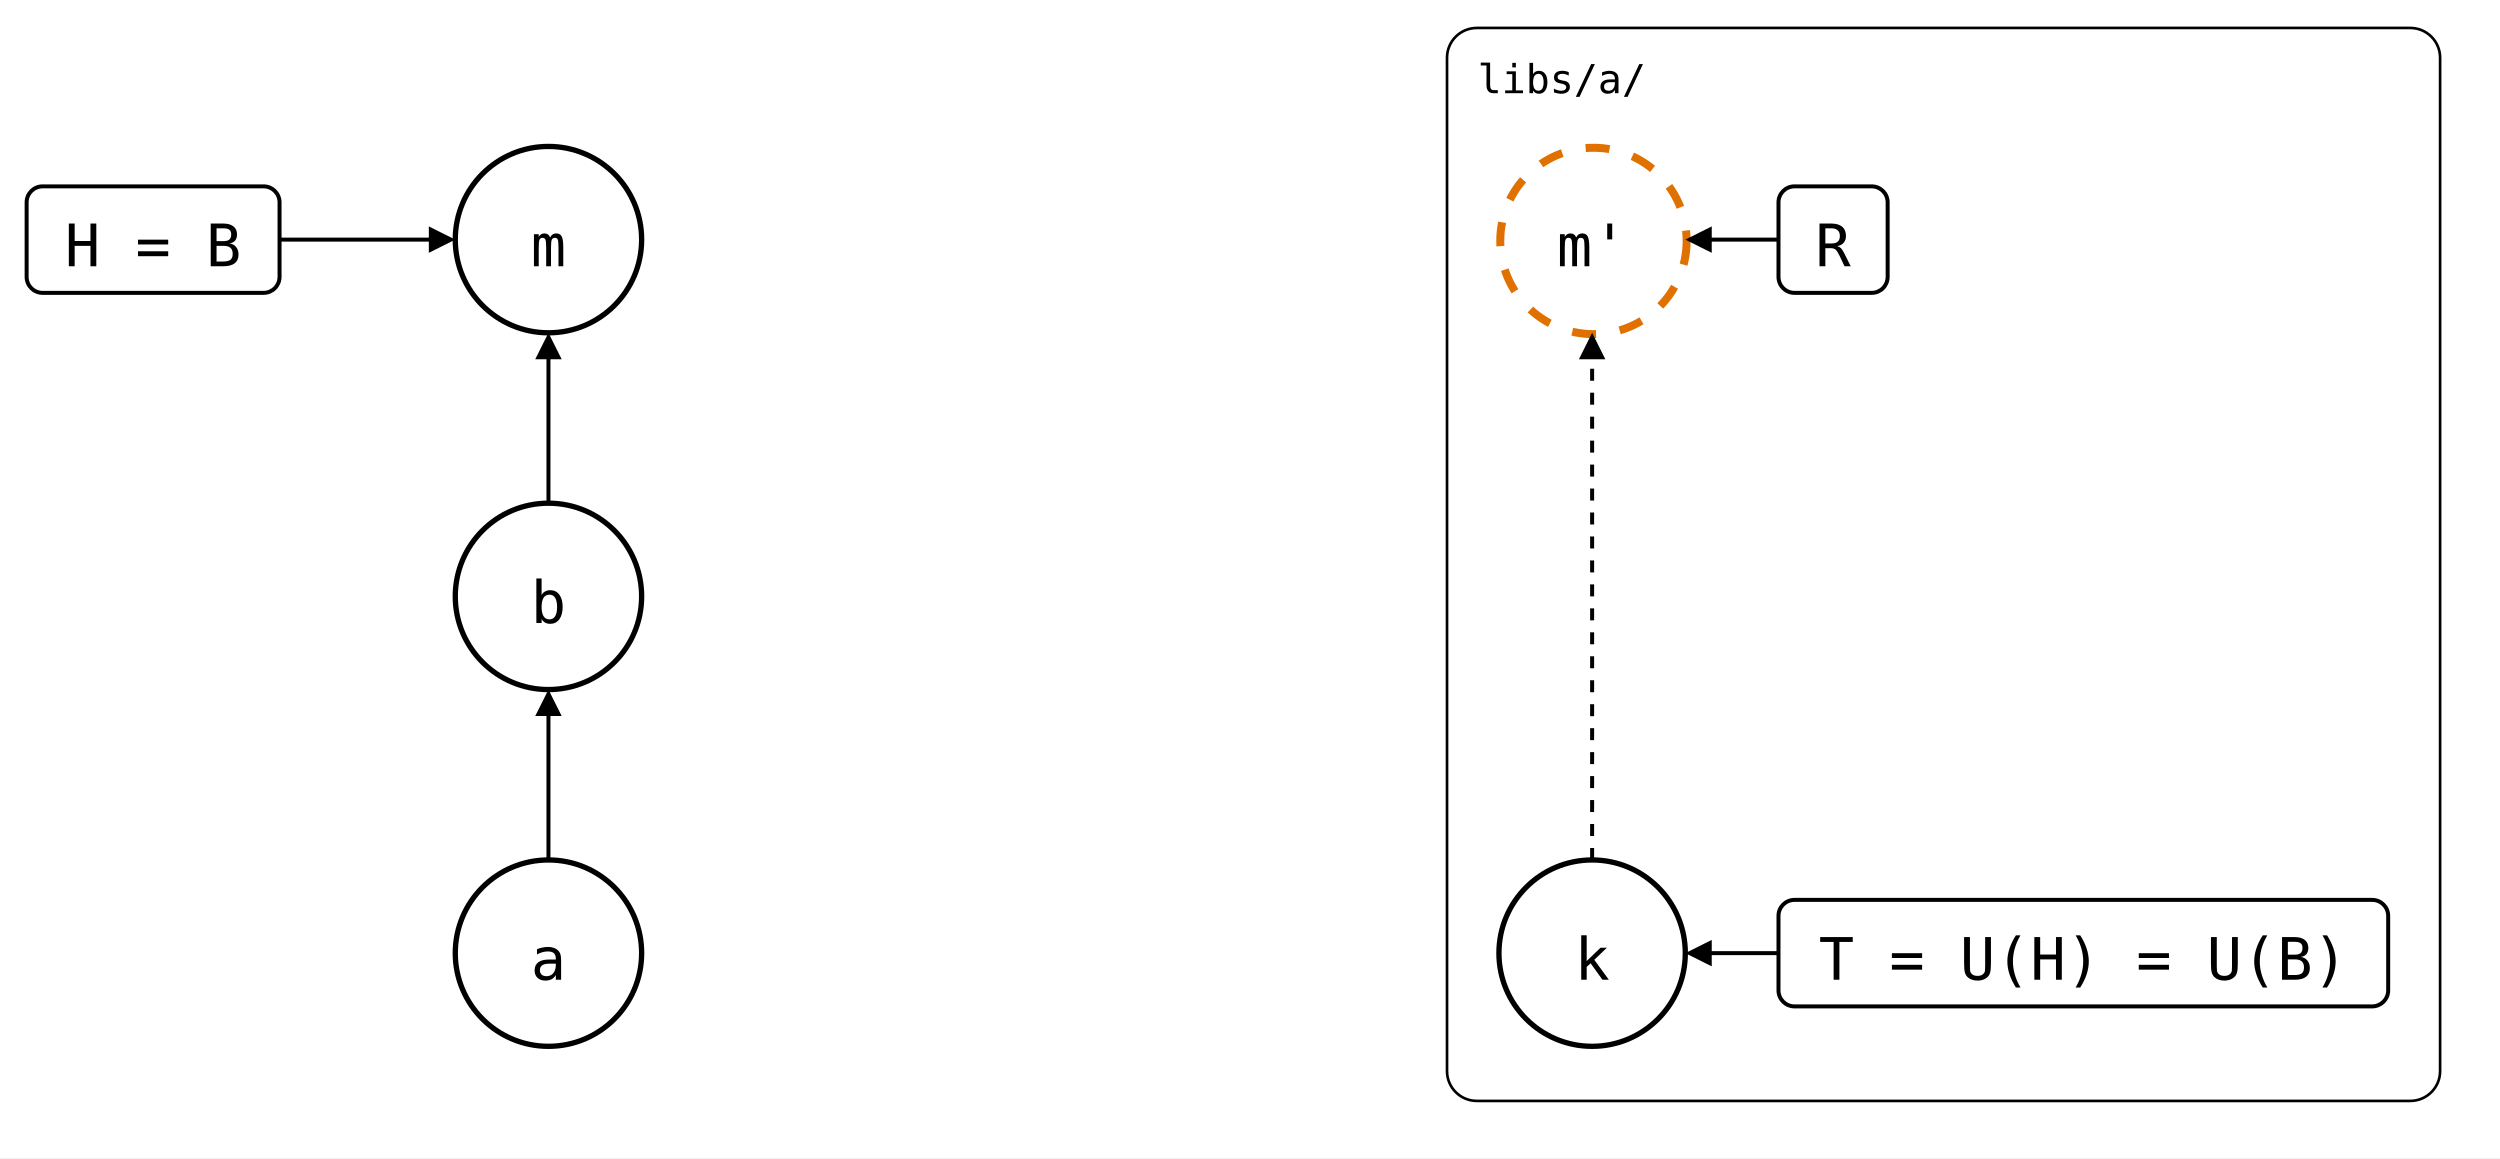
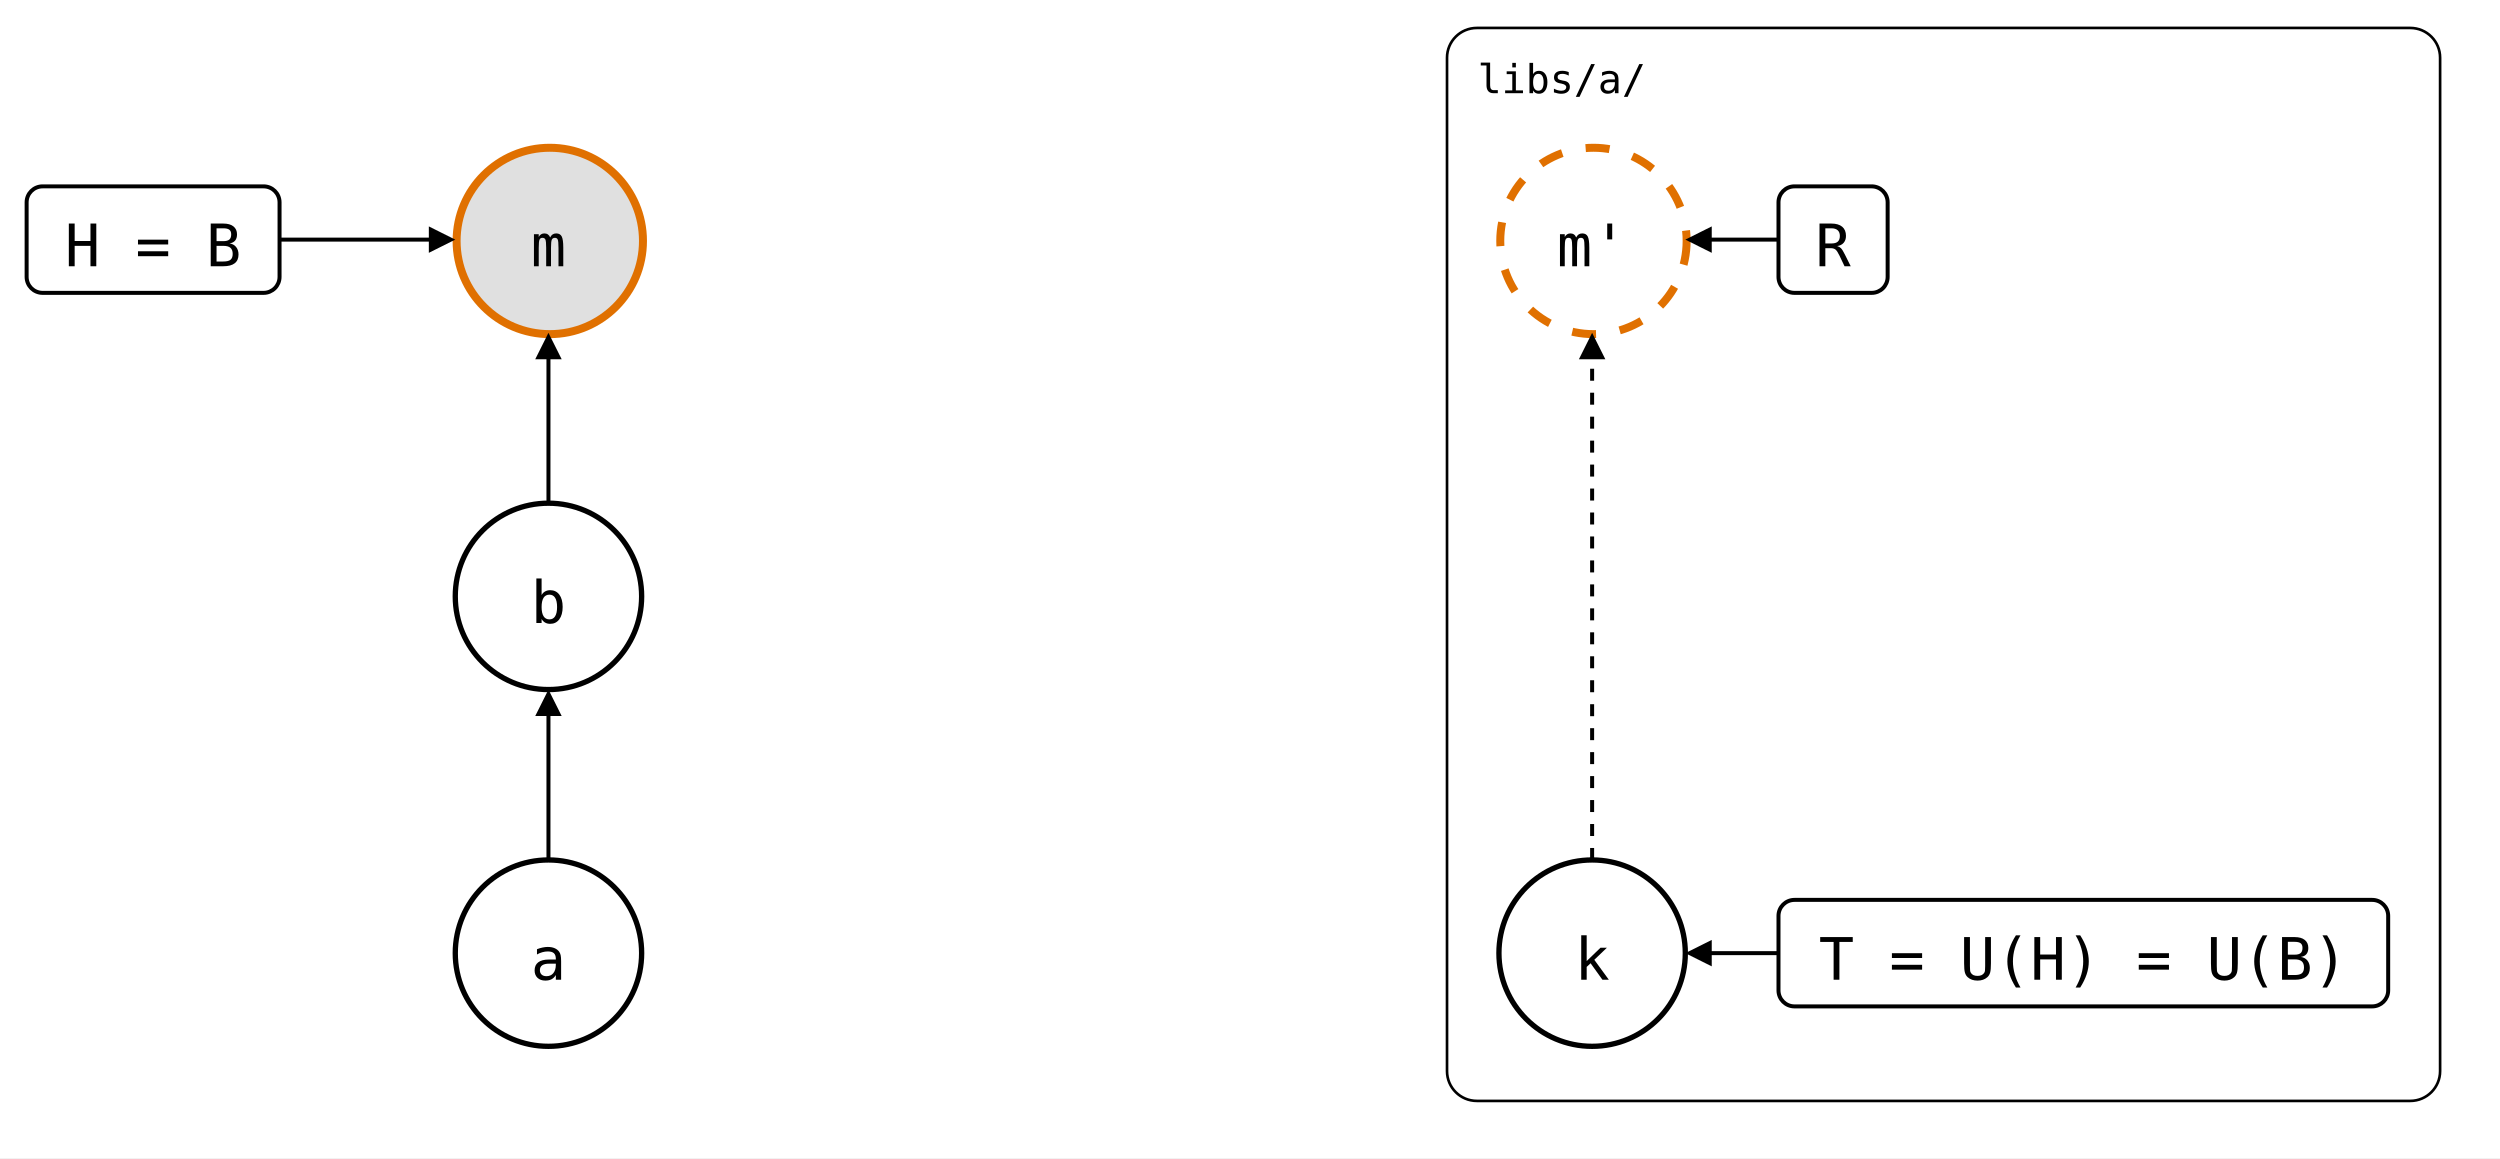
- <svg xmlns="http://www.w3.org/2000/svg" style="background: #ffffff; background-color: light-dark(#ffffff, #121212); color-scheme: light dark;" version="1.1" width="939px" height="435px" viewBox="0 0 939 435" id="ge-svg-3A6baZWi6lutWTVx73gN" content="&lt;mxfile host=&quot;Electron&quot;&gt;&#10;  &lt;diagram name=&quot;moved-with-unpushed-commits&quot; id=&quot;moved-with-unpushed-commits&quot;&gt;&#10;    &lt;mxGraphModel grid=&quot;0&quot; gridSize=&quot;10&quot; guides=&quot;1&quot; tooltips=&quot;1&quot; connect=&quot;1&quot; arrows=&quot;1&quot; fold=&quot;0&quot; page=&quot;0&quot; pageScale=&quot;1&quot; pageWidth=&quot;850&quot; pageHeight=&quot;1100&quot; background=&quot;#ffffff&quot; math=&quot;0&quot; shadow=&quot;0&quot;&gt;&#10;      &lt;root&gt;&#10;        &lt;mxCell id=&quot;0&quot; /&gt;&#10;        &lt;mxCell id=&quot;1&quot; parent=&quot;0&quot; /&gt;&#10;        &lt;mxCell id=&quot;lane0&quot; parent=&quot;1&quot; style=&quot;rounded=1;arcSize=3;fillColor=none;strokeWidth=1;fontSize=15;verticalAlign=top;align=left;spacingLeft=10;spacingTop=4;fontFamily=Roboto Mono,monospace;&quot; value=&quot;libs/a/&quot; vertex=&quot;1&quot;&gt;&#10;          &lt;mxGeometry height=&quot;403&quot; width=&quot;373&quot; x=&quot;601&quot; y=&quot;29&quot; as=&quot;geometry&quot; /&gt;&#10;        &lt;/mxCell&gt;&#10;        &lt;mxCell id=&quot;a&quot; parent=&quot;1&quot; style=&quot;ellipse;aspect=fixed;strokeWidth=2;fontSize=22;fontFamily=Roboto Mono,monospace;&quot; value=&quot;a&quot; vertex=&quot;1&quot;&gt;&#10;          &lt;mxGeometry height=&quot;70&quot; width=&quot;70&quot; x=&quot;229&quot; y=&quot;342&quot; as=&quot;geometry&quot; /&gt;&#10;        &lt;/mxCell&gt;&#10;        &lt;mxCell id=&quot;b&quot; parent=&quot;1&quot; style=&quot;ellipse;aspect=fixed;strokeWidth=2;fontSize=22;fontFamily=Roboto Mono,monospace;&quot; value=&quot;b&quot; vertex=&quot;1&quot;&gt;&#10;          &lt;mxGeometry height=&quot;70&quot; width=&quot;70&quot; x=&quot;229&quot; y=&quot;208&quot; as=&quot;geometry&quot; /&gt;&#10;        &lt;/mxCell&gt;&#10;        &lt;mxCell id=&quot;m&quot; parent=&quot;1&quot; style=&quot;ellipse;aspect=fixed;strokeWidth=2;fontSize=22;fontFamily=Roboto Mono,monospace;&quot; value=&quot;m&quot; vertex=&quot;1&quot;&gt;&#10;          &lt;mxGeometry height=&quot;70&quot; width=&quot;70&quot; x=&quot;229&quot; y=&quot;74&quot; as=&quot;geometry&quot; /&gt;&#10;        &lt;/mxCell&gt;&#10;        &lt;mxCell id=&quot;k&quot; parent=&quot;1&quot; style=&quot;ellipse;aspect=fixed;strokeWidth=2;fontSize=22;fontFamily=Roboto Mono,monospace;&quot; value=&quot;k&quot; vertex=&quot;1&quot;&gt;&#10;          &lt;mxGeometry height=&quot;70&quot; width=&quot;70&quot; x=&quot;621&quot; y=&quot;342&quot; as=&quot;geometry&quot; /&gt;&#10;        &lt;/mxCell&gt;&#10;        &lt;mxCell id=&quot;m_&quot; parent=&quot;1&quot; style=&quot;ellipse;aspect=fixed;fontSize=22;fontFamily=Roboto Mono,monospace;dashed=1;strokeColor=#E07000;strokeWidth=3;&quot; value=&quot;m&amp;#39;&quot; vertex=&quot;1&quot;&gt;&#10;          &lt;mxGeometry height=&quot;70&quot; width=&quot;70&quot; x=&quot;621&quot; y=&quot;74&quot; as=&quot;geometry&quot; /&gt;&#10;        &lt;/mxCell&gt;&#10;        &lt;mxCell id=&quot;box0&quot; parent=&quot;1&quot; style=&quot;rounded=1;strokeWidth=1.5;fontSize=22;fontFamily=Roboto Mono,monospace;&quot; value=&quot;H = B&quot; vertex=&quot;1&quot;&gt;&#10;          &lt;mxGeometry height=&quot;40&quot; width=&quot;95&quot; x=&quot;68&quot; y=&quot;89&quot; as=&quot;geometry&quot; /&gt;&#10;        &lt;/mxCell&gt;&#10;        &lt;mxCell id=&quot;e0&quot; edge=&quot;1&quot; parent=&quot;1&quot; source=&quot;box0&quot; style=&quot;endArrow=block;endFill=1;html=1;strokeWidth=1.5;rounded=0;&quot; target=&quot;m&quot;&gt;&#10;          &lt;mxGeometry relative=&quot;1&quot; as=&quot;geometry&quot; /&gt;&#10;        &lt;/mxCell&gt;&#10;        &lt;mxCell id=&quot;box1&quot; parent=&quot;1&quot; style=&quot;rounded=1;strokeWidth=1.5;fontSize=22;fontFamily=Roboto Mono,monospace;&quot; value=&quot;T = U(H) = U(B)&quot; vertex=&quot;1&quot;&gt;&#10;          &lt;mxGeometry height=&quot;40&quot; width=&quot;229&quot; x=&quot;726&quot; y=&quot;357&quot; as=&quot;geometry&quot; /&gt;&#10;        &lt;/mxCell&gt;&#10;        &lt;mxCell id=&quot;e1&quot; edge=&quot;1&quot; parent=&quot;1&quot; source=&quot;box1&quot; style=&quot;endArrow=block;endFill=1;html=1;strokeWidth=1.5;rounded=0;&quot; target=&quot;k&quot;&gt;&#10;          &lt;mxGeometry relative=&quot;1&quot; as=&quot;geometry&quot; /&gt;&#10;        &lt;/mxCell&gt;&#10;        &lt;mxCell id=&quot;box2&quot; parent=&quot;1&quot; style=&quot;rounded=1;strokeWidth=1.5;fontSize=22;fontFamily=Roboto Mono,monospace;&quot; value=&quot;R&quot; vertex=&quot;1&quot;&gt;&#10;          &lt;mxGeometry height=&quot;40&quot; width=&quot;41&quot; x=&quot;726&quot; y=&quot;89&quot; as=&quot;geometry&quot; /&gt;&#10;        &lt;/mxCell&gt;&#10;        &lt;mxCell id=&quot;e2&quot; edge=&quot;1&quot; parent=&quot;1&quot; source=&quot;box2&quot; style=&quot;endArrow=block;endFill=1;html=1;strokeWidth=1.5;rounded=0;&quot; target=&quot;m_&quot;&gt;&#10;          &lt;mxGeometry relative=&quot;1&quot; as=&quot;geometry&quot; /&gt;&#10;        &lt;/mxCell&gt;&#10;        &lt;mxCell id=&quot;e3&quot; edge=&quot;1&quot; parent=&quot;1&quot; source=&quot;a&quot; style=&quot;endArrow=block;endFill=1;html=1;strokeWidth=1.5;rounded=0;&quot; target=&quot;b&quot;&gt;&#10;          &lt;mxGeometry relative=&quot;1&quot; as=&quot;geometry&quot; /&gt;&#10;        &lt;/mxCell&gt;&#10;        &lt;mxCell id=&quot;e4&quot; edge=&quot;1&quot; parent=&quot;1&quot; source=&quot;b&quot; style=&quot;endArrow=block;endFill=1;html=1;strokeWidth=1.5;rounded=0;&quot; target=&quot;m&quot;&gt;&#10;          &lt;mxGeometry relative=&quot;1&quot; as=&quot;geometry&quot; /&gt;&#10;        &lt;/mxCell&gt;&#10;        &lt;mxCell id=&quot;e5&quot; edge=&quot;1&quot; parent=&quot;1&quot; source=&quot;k&quot; style=&quot;endArrow=block;endFill=1;html=1;strokeWidth=1.5;rounded=0;dashed=1;&quot; target=&quot;m_&quot;&gt;&#10;          &lt;mxGeometry relative=&quot;1&quot; as=&quot;geometry&quot; /&gt;&#10;        &lt;/mxCell&gt;&#10;      &lt;/root&gt;&#10;    &lt;/mxGraphModel&gt;&#10;  &lt;/diagram&gt;&#10;&lt;/mxfile&gt;&#10;">
-   <style type="text/css">@supports (color: light-dark(#000, #fff)) { #ge-svg-3A6baZWi6lutWTVx73gN { --ge-adaptive-bg: light-dark(#ffffff, var(--ge-dark-color, #121212)); } }</style>
+ <svg xmlns="http://www.w3.org/2000/svg" style="background: #ffffff; background-color: light-dark(#ffffff, #121212); color-scheme: light dark;" version="1.1" width="939px" height="435px" viewBox="0 0 939 435" id="ge-svg-r_N0cH0hVVHwyMMSpLfL" content="&lt;mxfile host=&quot;Electron&quot;&gt;&#10;  &lt;diagram name=&quot;moved-with-unpushed-commits&quot; id=&quot;moved-with-unpushed-commits&quot;&gt;&#10;    &lt;mxGraphModel grid=&quot;0&quot; gridSize=&quot;10&quot; guides=&quot;1&quot; tooltips=&quot;1&quot; connect=&quot;1&quot; arrows=&quot;1&quot; fold=&quot;0&quot; page=&quot;0&quot; pageScale=&quot;1&quot; pageWidth=&quot;850&quot; pageHeight=&quot;1100&quot; background=&quot;#ffffff&quot; math=&quot;0&quot; shadow=&quot;0&quot;&gt;&#10;      &lt;root&gt;&#10;        &lt;mxCell id=&quot;0&quot; /&gt;&#10;        &lt;mxCell id=&quot;1&quot; parent=&quot;0&quot; /&gt;&#10;        &lt;mxCell id=&quot;lane0&quot; parent=&quot;1&quot; style=&quot;rounded=1;arcSize=3;fillColor=none;strokeWidth=1;fontSize=15;verticalAlign=top;align=left;spacingLeft=10;spacingTop=4;fontFamily=Roboto Mono,monospace;&quot; value=&quot;libs/a/&quot; vertex=&quot;1&quot;&gt;&#10;          &lt;mxGeometry height=&quot;403&quot; width=&quot;373&quot; x=&quot;601&quot; y=&quot;29&quot; as=&quot;geometry&quot; /&gt;&#10;        &lt;/mxCell&gt;&#10;        &lt;mxCell id=&quot;a&quot; parent=&quot;1&quot; style=&quot;ellipse;aspect=fixed;strokeWidth=2;fontSize=22;fontFamily=Roboto Mono,monospace;&quot; value=&quot;a&quot; vertex=&quot;1&quot;&gt;&#10;          &lt;mxGeometry height=&quot;70&quot; width=&quot;70&quot; x=&quot;229&quot; y=&quot;342&quot; as=&quot;geometry&quot; /&gt;&#10;        &lt;/mxCell&gt;&#10;        &lt;mxCell id=&quot;b&quot; parent=&quot;1&quot; style=&quot;ellipse;aspect=fixed;strokeWidth=2;fontSize=22;fontFamily=Roboto Mono,monospace;&quot; value=&quot;b&quot; vertex=&quot;1&quot;&gt;&#10;          &lt;mxGeometry height=&quot;70&quot; width=&quot;70&quot; x=&quot;229&quot; y=&quot;208&quot; as=&quot;geometry&quot; /&gt;&#10;        &lt;/mxCell&gt;&#10;        &lt;mxCell id=&quot;m&quot; parent=&quot;1&quot; style=&quot;ellipse;aspect=fixed;fontSize=22;fontFamily=Roboto Mono,monospace;fillColor=#E0E0E0;strokeColor=#E07000;strokeWidth=3;&quot; value=&quot;m&quot; vertex=&quot;1&quot;&gt;&#10;          &lt;mxGeometry height=&quot;70&quot; width=&quot;70&quot; x=&quot;229&quot; y=&quot;74&quot; as=&quot;geometry&quot; /&gt;&#10;        &lt;/mxCell&gt;&#10;        &lt;mxCell id=&quot;k&quot; parent=&quot;1&quot; style=&quot;ellipse;aspect=fixed;strokeWidth=2;fontSize=22;fontFamily=Roboto Mono,monospace;&quot; value=&quot;k&quot; vertex=&quot;1&quot;&gt;&#10;          &lt;mxGeometry height=&quot;70&quot; width=&quot;70&quot; x=&quot;621&quot; y=&quot;342&quot; as=&quot;geometry&quot; /&gt;&#10;        &lt;/mxCell&gt;&#10;        &lt;mxCell id=&quot;m_&quot; parent=&quot;1&quot; style=&quot;ellipse;aspect=fixed;fontSize=22;fontFamily=Roboto Mono,monospace;dashed=1;strokeColor=#E07000;strokeWidth=3;&quot; value=&quot;m&amp;#39;&quot; vertex=&quot;1&quot;&gt;&#10;          &lt;mxGeometry height=&quot;70&quot; width=&quot;70&quot; x=&quot;621&quot; y=&quot;74&quot; as=&quot;geometry&quot; /&gt;&#10;        &lt;/mxCell&gt;&#10;        &lt;mxCell id=&quot;box0&quot; parent=&quot;1&quot; style=&quot;rounded=1;strokeWidth=1.5;fontSize=22;fontFamily=Roboto Mono,monospace;&quot; value=&quot;H = B&quot; vertex=&quot;1&quot;&gt;&#10;          &lt;mxGeometry height=&quot;40&quot; width=&quot;95&quot; x=&quot;68&quot; y=&quot;89&quot; as=&quot;geometry&quot; /&gt;&#10;        &lt;/mxCell&gt;&#10;        &lt;mxCell id=&quot;e0&quot; edge=&quot;1&quot; parent=&quot;1&quot; source=&quot;box0&quot; style=&quot;endArrow=block;endFill=1;html=1;strokeWidth=1.5;rounded=0;&quot; target=&quot;m&quot;&gt;&#10;          &lt;mxGeometry relative=&quot;1&quot; as=&quot;geometry&quot; /&gt;&#10;        &lt;/mxCell&gt;&#10;        &lt;mxCell id=&quot;box1&quot; parent=&quot;1&quot; style=&quot;rounded=1;strokeWidth=1.5;fontSize=22;fontFamily=Roboto Mono,monospace;&quot; value=&quot;T = U(H) = U(B)&quot; vertex=&quot;1&quot;&gt;&#10;          &lt;mxGeometry height=&quot;40&quot; width=&quot;229&quot; x=&quot;726&quot; y=&quot;357&quot; as=&quot;geometry&quot; /&gt;&#10;        &lt;/mxCell&gt;&#10;        &lt;mxCell id=&quot;e1&quot; edge=&quot;1&quot; parent=&quot;1&quot; source=&quot;box1&quot; style=&quot;endArrow=block;endFill=1;html=1;strokeWidth=1.5;rounded=0;&quot; target=&quot;k&quot;&gt;&#10;          &lt;mxGeometry relative=&quot;1&quot; as=&quot;geometry&quot; /&gt;&#10;        &lt;/mxCell&gt;&#10;        &lt;mxCell id=&quot;box2&quot; parent=&quot;1&quot; style=&quot;rounded=1;strokeWidth=1.5;fontSize=22;fontFamily=Roboto Mono,monospace;&quot; value=&quot;R&quot; vertex=&quot;1&quot;&gt;&#10;          &lt;mxGeometry height=&quot;40&quot; width=&quot;41&quot; x=&quot;726&quot; y=&quot;89&quot; as=&quot;geometry&quot; /&gt;&#10;        &lt;/mxCell&gt;&#10;        &lt;mxCell id=&quot;e2&quot; edge=&quot;1&quot; parent=&quot;1&quot; source=&quot;box2&quot; style=&quot;endArrow=block;endFill=1;html=1;strokeWidth=1.5;rounded=0;&quot; target=&quot;m_&quot;&gt;&#10;          &lt;mxGeometry relative=&quot;1&quot; as=&quot;geometry&quot; /&gt;&#10;        &lt;/mxCell&gt;&#10;        &lt;mxCell id=&quot;e3&quot; edge=&quot;1&quot; parent=&quot;1&quot; source=&quot;a&quot; style=&quot;endArrow=block;endFill=1;html=1;strokeWidth=1.5;rounded=0;&quot; target=&quot;b&quot;&gt;&#10;          &lt;mxGeometry relative=&quot;1&quot; as=&quot;geometry&quot; /&gt;&#10;        &lt;/mxCell&gt;&#10;        &lt;mxCell id=&quot;e4&quot; edge=&quot;1&quot; parent=&quot;1&quot; source=&quot;b&quot; style=&quot;endArrow=block;endFill=1;html=1;strokeWidth=1.5;rounded=0;&quot; target=&quot;m&quot;&gt;&#10;          &lt;mxGeometry relative=&quot;1&quot; as=&quot;geometry&quot; /&gt;&#10;        &lt;/mxCell&gt;&#10;        &lt;mxCell id=&quot;e5&quot; edge=&quot;1&quot; parent=&quot;1&quot; source=&quot;k&quot; style=&quot;endArrow=block;endFill=1;html=1;strokeWidth=1.5;rounded=0;dashed=1;&quot; target=&quot;m_&quot;&gt;&#10;          &lt;mxGeometry relative=&quot;1&quot; as=&quot;geometry&quot; /&gt;&#10;        &lt;/mxCell&gt;&#10;      &lt;/root&gt;&#10;    &lt;/mxGraphModel&gt;&#10;  &lt;/diagram&gt;&#10;&lt;/mxfile&gt;&#10;">
+   <style type="text/css">@supports (color: light-dark(#000, #fff)) { #ge-svg-r_N0cH0hVVHwyMMSpLfL { --ge-adaptive-bg: light-dark(#ffffff, var(--ge-dark-color, #121212)); } }</style>
  <defs />
  <rect fill="#ffffff" width="100%" height="100%" x="0" y="0" style="fill: light-dark(rgb(255, 255, 255), rgb(18, 18, 18));" />
  <g>
    <g data-cell-id="0">
      <g data-cell-id="1">
        <g data-cell-id="lane0">
          <g transform="translate(0.5,0.5)">
            <rect x="543" y="10" width="373" height="403" rx="11.19" ry="11.19" fill="none" stroke="#000000" pointer-events="all" style="stroke: light-dark(rgb(0, 0, 0), rgb(255, 255, 255));" />
          </g>
          <g>
            <g fill="#000000" font-family="'Roboto Mono', monospace" text-anchor="start" font-size="15px" style="fill: light-dark(rgb(0, 0, 0), rgb(255, 255, 255));">
              <text x="555" y="35">libs/a/</text>
            </g>
          </g>
        </g>
        <g data-cell-id="a">
          <g>
            <ellipse cx="206" cy="358" rx="35" ry="35" fill="#ffffff" stroke="#000000" stroke-width="2" pointer-events="all" style="fill: var(--ge-adaptive-bg, #ffffff); stroke: light-dark(rgb(0, 0, 0), rgb(255, 255, 255));" />
          </g>
          <g>
            <g fill="#000000" font-family="'Roboto Mono', monospace" text-anchor="middle" font-size="22px" style="fill: light-dark(rgb(0, 0, 0), rgb(255, 255, 255));">
              <text x="206" y="368">a</text>
            </g>
          </g>
        </g>
        <g data-cell-id="b">
          <g>
            <ellipse cx="206" cy="224" rx="35" ry="35" fill="#ffffff" stroke="#000000" stroke-width="2" pointer-events="all" style="fill: var(--ge-adaptive-bg, #ffffff); stroke: light-dark(rgb(0, 0, 0), rgb(255, 255, 255));" />
          </g>
          <g>
            <g fill="#000000" font-family="'Roboto Mono', monospace" text-anchor="middle" font-size="22px" style="fill: light-dark(rgb(0, 0, 0), rgb(255, 255, 255));">
              <text x="206" y="234">b</text>
            </g>
          </g>
        </g>
        <g data-cell-id="m">
-           <g>
-             <ellipse cx="206" cy="90" rx="35" ry="35" fill="#ffffff" stroke="#000000" stroke-width="2" pointer-events="all" style="fill: var(--ge-adaptive-bg, #ffffff); stroke: light-dark(rgb(0, 0, 0), rgb(255, 255, 255));" />
+           <g transform="translate(0.5,0.5)">
+             <ellipse cx="206" cy="90" rx="35" ry="35" fill="#e0e0e0" stroke="#e07000" stroke-width="3" pointer-events="all" style="fill: light-dark(rgb(224, 224, 224), rgb(45, 45, 45)); stroke: light-dark(rgb(224, 112, 0), rgb(210, 114, 18));" />
          </g>
          <g>
            <g fill="#000000" font-family="'Roboto Mono', monospace" text-anchor="middle" font-size="22px" style="fill: light-dark(rgb(0, 0, 0), rgb(255, 255, 255));">
              <text x="206" y="100">m</text>
            </g>
          </g>
        </g>
        <g data-cell-id="k">
          <g>
            <ellipse cx="598" cy="358" rx="35" ry="35" fill="#ffffff" stroke="#000000" stroke-width="2" pointer-events="all" style="fill: var(--ge-adaptive-bg, #ffffff); stroke: light-dark(rgb(0, 0, 0), rgb(255, 255, 255));" />
          </g>
          <g>
            <g fill="#000000" font-family="'Roboto Mono', monospace" text-anchor="middle" font-size="22px" style="fill: light-dark(rgb(0, 0, 0), rgb(255, 255, 255));">
              <text x="598" y="368">k</text>
            </g>
          </g>
        </g>
        <g data-cell-id="m_">
          <g transform="translate(0.5,0.5)">
            <ellipse cx="598" cy="90" rx="35" ry="35" fill="#ffffff" stroke="#e07000" stroke-width="3" stroke-dasharray="9 9" pointer-events="all" style="fill: var(--ge-adaptive-bg, #ffffff); stroke: light-dark(rgb(224, 112, 0), rgb(210, 114, 18));" />
          </g>
          <g>
            <g fill="#000000" font-family="'Roboto Mono', monospace" text-anchor="middle" font-size="22px" style="fill: light-dark(rgb(0, 0, 0), rgb(255, 255, 255));">
              <text x="598" y="100">m'</text>
            </g>
          </g>
        </g>
        <g data-cell-id="box0">
          <g>
            <rect x="10" y="70" width="95" height="40" rx="6" ry="6" fill="#ffffff" stroke="#000000" stroke-width="1.5" pointer-events="all" style="fill: var(--ge-adaptive-bg, #ffffff); stroke: light-dark(rgb(0, 0, 0), rgb(255, 255, 255));" />
          </g>
          <g>
            <g fill="#000000" font-family="'Roboto Mono', monospace" text-anchor="middle" font-size="22px" style="fill: light-dark(rgb(0, 0, 0), rgb(255, 255, 255));">
              <text x="57.5" y="100">H = B</text>
            </g>
          </g>
        </g>
        <g data-cell-id="e0">
          <g>
            <path d="M 105 90 L 161.82 90" fill="none" stroke="#000000" stroke-width="1.5" stroke-miterlimit="10" pointer-events="stroke" style="stroke: light-dark(rgb(0, 0, 0), rgb(255, 255, 255));" />
            <path d="M 169.32 90 L 161.82 93.75 L 161.82 86.25 Z" fill="#000000" stroke="#000000" stroke-width="1.5" stroke-miterlimit="10" pointer-events="all" style="fill: light-dark(rgb(0, 0, 0), rgb(255, 255, 255)); stroke: light-dark(rgb(0, 0, 0), rgb(255, 255, 255));" />
          </g>
        </g>
        <g data-cell-id="box1">
          <g>
            <rect x="668" y="338" width="229" height="40" rx="6" ry="6" fill="#ffffff" stroke="#000000" stroke-width="1.5" pointer-events="all" style="fill: var(--ge-adaptive-bg, #ffffff); stroke: light-dark(rgb(0, 0, 0), rgb(255, 255, 255));" />
          </g>
          <g>
            <g fill="#000000" font-family="'Roboto Mono', monospace" text-anchor="middle" font-size="22px" style="fill: light-dark(rgb(0, 0, 0), rgb(255, 255, 255));">
              <text x="782.5" y="368">T = U(H) = U(B)</text>
            </g>
          </g>
        </g>
        <g data-cell-id="e1">
          <g>
            <path d="M 668 358 L 642.18 358" fill="none" stroke="#000000" stroke-width="1.5" stroke-miterlimit="10" pointer-events="stroke" style="stroke: light-dark(rgb(0, 0, 0), rgb(255, 255, 255));" />
            <path d="M 634.68 358 L 642.18 354.25 L 642.18 361.75 Z" fill="#000000" stroke="#000000" stroke-width="1.5" stroke-miterlimit="10" pointer-events="all" style="fill: light-dark(rgb(0, 0, 0), rgb(255, 255, 255)); stroke: light-dark(rgb(0, 0, 0), rgb(255, 255, 255));" />
          </g>
        </g>
        <g data-cell-id="box2">
          <g>
            <rect x="668" y="70" width="41" height="40" rx="6" ry="6" fill="#ffffff" stroke="#000000" stroke-width="1.5" pointer-events="all" style="fill: var(--ge-adaptive-bg, #ffffff); stroke: light-dark(rgb(0, 0, 0), rgb(255, 255, 255));" />
          </g>
          <g>
            <g fill="#000000" font-family="'Roboto Mono', monospace" text-anchor="middle" font-size="22px" style="fill: light-dark(rgb(0, 0, 0), rgb(255, 255, 255));">
              <text x="688.5" y="100">R</text>
            </g>
          </g>
        </g>
        <g data-cell-id="e2">
          <g>
            <path d="M 668 90 L 642.18 90" fill="none" stroke="#000000" stroke-width="1.5" stroke-miterlimit="10" pointer-events="stroke" style="stroke: light-dark(rgb(0, 0, 0), rgb(255, 255, 255));" />
            <path d="M 634.68 90 L 642.18 86.25 L 642.18 93.75 Z" fill="#000000" stroke="#000000" stroke-width="1.5" stroke-miterlimit="10" pointer-events="all" style="fill: light-dark(rgb(0, 0, 0), rgb(255, 255, 255)); stroke: light-dark(rgb(0, 0, 0), rgb(255, 255, 255));" />
          </g>
        </g>
        <g data-cell-id="e3">
          <g>
            <path d="M 206 323 L 206 268.18" fill="none" stroke="#000000" stroke-width="1.5" stroke-miterlimit="10" pointer-events="stroke" style="stroke: light-dark(rgb(0, 0, 0), rgb(255, 255, 255));" />
            <path d="M 206 260.68 L 209.75 268.18 L 202.25 268.18 Z" fill="#000000" stroke="#000000" stroke-width="1.5" stroke-miterlimit="10" pointer-events="all" style="fill: light-dark(rgb(0, 0, 0), rgb(255, 255, 255)); stroke: light-dark(rgb(0, 0, 0), rgb(255, 255, 255));" />
          </g>
        </g>
        <g data-cell-id="e4">
          <g>
            <path d="M 206 189 L 206 134.18" fill="none" stroke="#000000" stroke-width="1.5" stroke-miterlimit="10" pointer-events="stroke" style="stroke: light-dark(rgb(0, 0, 0), rgb(255, 255, 255));" />
            <path d="M 206 126.68 L 209.75 134.18 L 202.25 134.18 Z" fill="#000000" stroke="#000000" stroke-width="1.5" stroke-miterlimit="10" pointer-events="all" style="fill: light-dark(rgb(0, 0, 0), rgb(255, 255, 255)); stroke: light-dark(rgb(0, 0, 0), rgb(255, 255, 255));" />
          </g>
        </g>
        <g data-cell-id="e5">
          <g>
            <path d="M 598 323 L 598 134.18" fill="none" stroke="#000000" stroke-width="1.5" stroke-miterlimit="10" stroke-dasharray="4.5 4.5" pointer-events="stroke" style="stroke: light-dark(rgb(0, 0, 0), rgb(255, 255, 255));" />
            <path d="M 598 126.68 L 601.75 134.18 L 594.25 134.18 Z" fill="#000000" stroke="#000000" stroke-width="1.5" stroke-miterlimit="10" pointer-events="all" style="fill: light-dark(rgb(0, 0, 0), rgb(255, 255, 255)); stroke: light-dark(rgb(0, 0, 0), rgb(255, 255, 255));" />
          </g>
        </g>
      </g>
    </g>
  </g>
</svg>
